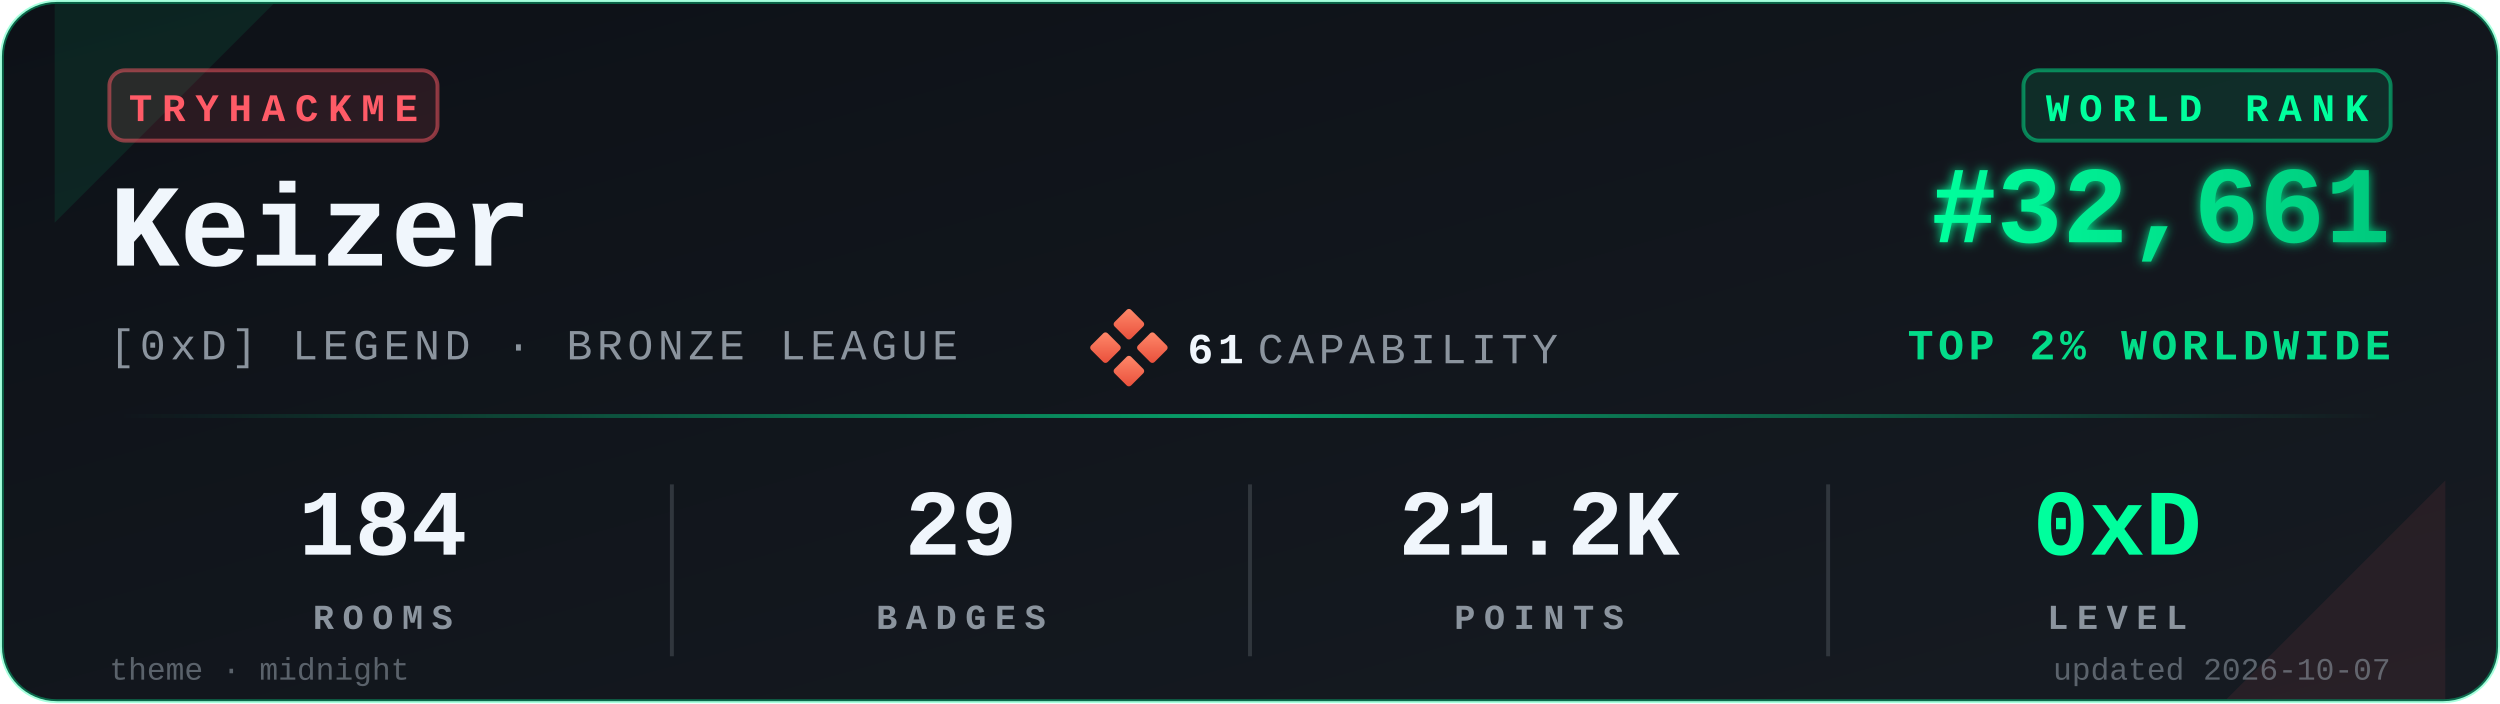
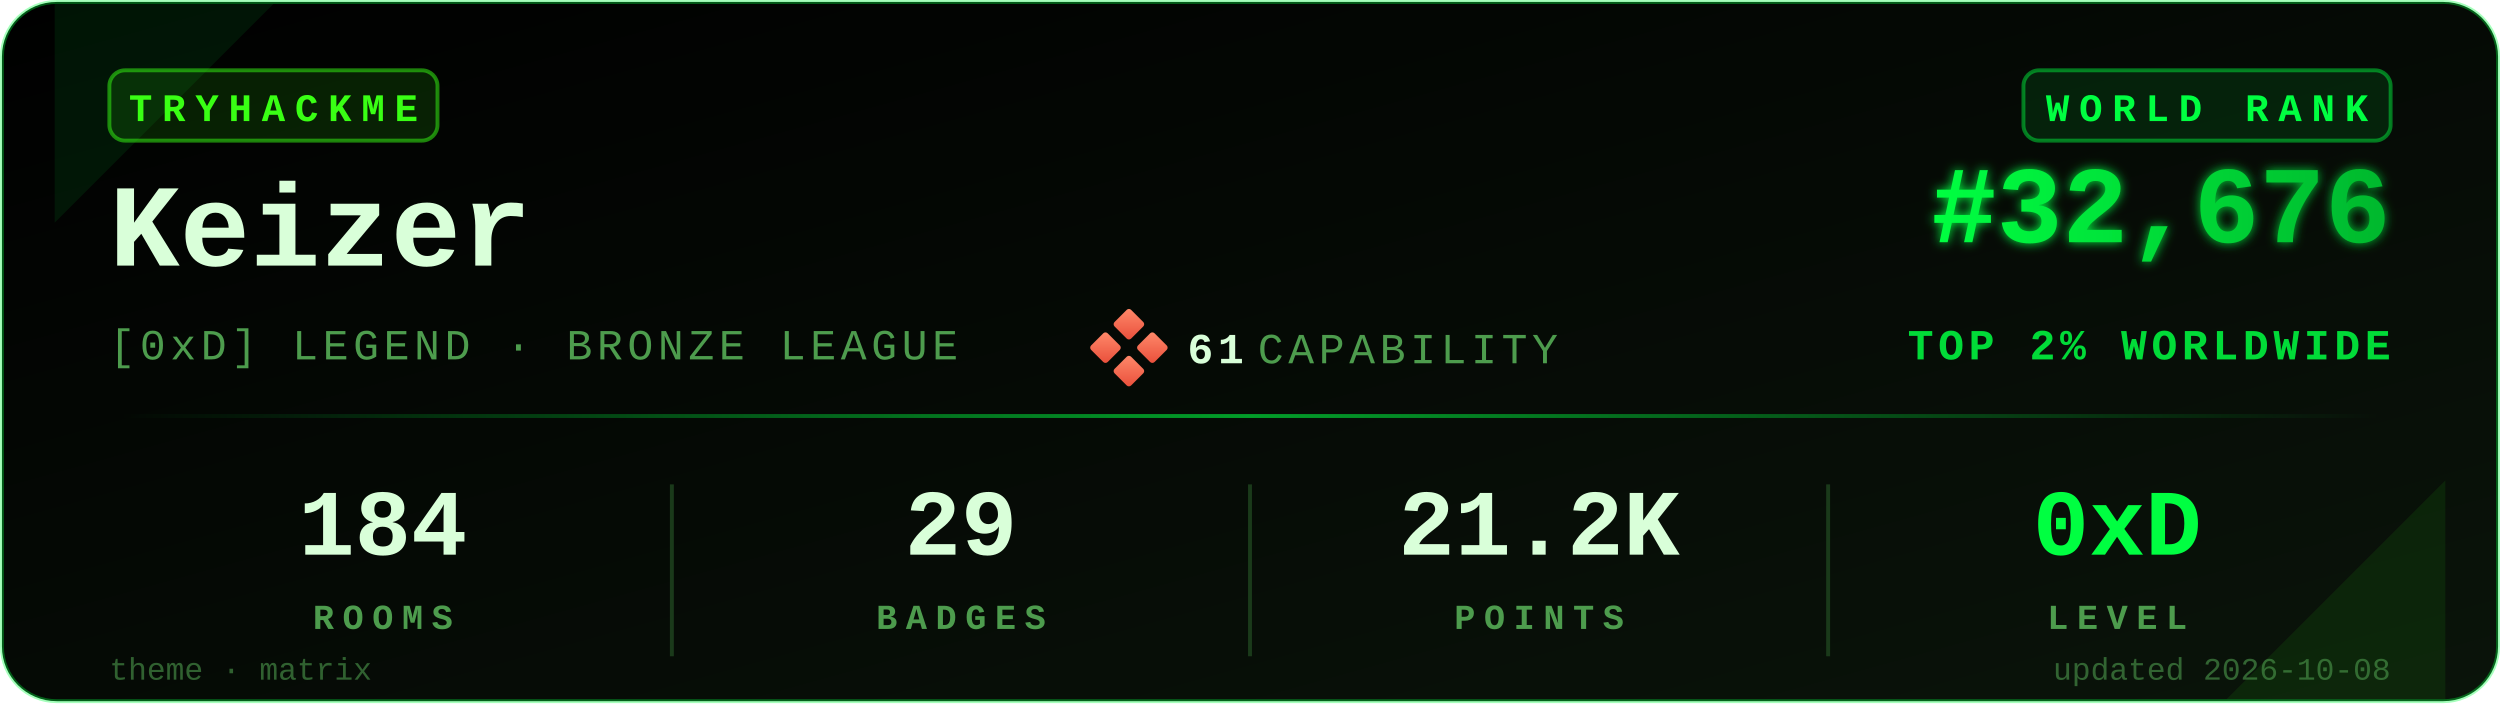
<svg xmlns="http://www.w3.org/2000/svg" viewBox="0 0 640 180" width="640" height="180" role="img" aria-label="TryHackMe stats for Keizer">
  <defs>
    <linearGradient id="bgGrad" x1="0" y1="0" x2="1" y2="1">
-       <stop offset="0%" stop-color="#0d1117" />
-       <stop offset="100%" stop-color="#161b22" />
+       <stop offset="0%" stop-color="#000000" />
+       <stop offset="100%" stop-color="#0a140a" />
    </linearGradient>
    <linearGradient id="rankGrad" x1="0" y1="0" x2="1" y2="0">
-       <stop offset="0%" stop-color="#00FF9D" />
-       <stop offset="100%" stop-color="#00C97D" />
+       <stop offset="0%" stop-color="#00FF41" />
+       <stop offset="100%" stop-color="#00B82E" />
    </linearGradient>
    <linearGradient id="accentGrad" x1="0" y1="0" x2="1" y2="0">
-       <stop offset="0%" stop-color="#00FF9D" stop-opacity="0" />
-       <stop offset="50%" stop-color="#00FF9D" stop-opacity="0.6" />
-       <stop offset="100%" stop-color="#00FF9D" stop-opacity="0" />
+       <stop offset="0%" stop-color="#00FF41" stop-opacity="0" />
+       <stop offset="50%" stop-color="#00FF41" stop-opacity="0.6" />
+       <stop offset="100%" stop-color="#00FF41" stop-opacity="0" />
    </linearGradient>
    <linearGradient id="capGrad" x1="0" y1="0" x2="1" y2="1">
      <stop offset="0%" stop-color="#ff8a6b" />
      <stop offset="100%" stop-color="#e94e3a" />
    </linearGradient>
    <filter id="glow" x="-20%" y="-20%" width="140%" height="140%">
      <feGaussianBlur stdDeviation="1.4" result="b" />
      <feMerge>
        <feMergeNode in="b" />
        <feMergeNode in="SourceGraphic" />
      </feMerge>
    </filter>
  </defs>
-   <rect x="0.5" y="0.5" width="639" height="179" rx="14" ry="14" fill="url(#bgGrad)" stroke="#00FF9D" stroke-opacity="0.35" stroke-width="1" />
-   <path d="M 14,1 L 70,1 L 14,57 Z" fill="#00FF9D" opacity="0.08" />
-   <path d="M 626,179 L 570,179 L 626,123 Z" fill="#FF5B67" opacity="0.08" />
+   <rect x="0.5" y="0.5" width="639" height="179" rx="14" ry="14" fill="url(#bgGrad)" stroke="#00FF41" stroke-opacity="0.35" stroke-width="1" />
+   <path d="M 14,1 L 70,1 L 14,57 Z" fill="#00FF41" opacity="0.08" />
+   <path d="M 626,179 L 570,179 L 626,123 Z" fill="#39FF14" opacity="0.08" />
  <g transform="translate(28,18)">
-     <rect x="0" y="0" width="84" height="18" rx="4" ry="4" fill="#FF5B67" fill-opacity="0.12" stroke="#FF5B67" stroke-opacity="0.5" />
-     <text x="42" y="13" fill="#FF5B67" font-family="ui-monospace,'SF Mono','Menlo','Cascadia Code','Consolas','Liberation Mono',monospace" font-size="10" font-weight="700" letter-spacing="2.5" text-anchor="middle">TRYHACKME</text>
+     <rect x="0" y="0" width="84" height="18" rx="4" ry="4" fill="#39FF14" fill-opacity="0.12" stroke="#39FF14" stroke-opacity="0.5" />
+     <text x="42" y="13" fill="#39FF14" font-family="ui-monospace,'SF Mono','Menlo','Cascadia Code','Consolas','Liberation Mono',monospace" font-size="10" font-weight="700" letter-spacing="2.5" text-anchor="middle">TRYHACKME</text>
  </g>
-   <text x="28" y="68" fill="#f0f6fc" font-family="ui-monospace,'SF Mono','Menlo','Cascadia Code','Consolas','Liberation Mono',monospace" font-size="30" font-weight="700">Keizer</text>
-   <text x="28" y="92" fill="#8b949e" font-family="ui-monospace,'SF Mono','Menlo','Cascadia Code','Consolas','Liberation Mono',monospace" font-size="11" font-weight="500" letter-spacing="1.2">[0xD] LEGEND · BRONZE LEAGUE</text>
+   <text x="28" y="68" fill="#D9FFD9" font-family="ui-monospace,'SF Mono','Menlo','Cascadia Code','Consolas','Liberation Mono',monospace" font-size="30" font-weight="700">Keizer</text>
+   <text x="28" y="92" fill="#4D9C4D" font-family="ui-monospace,'SF Mono','Menlo','Cascadia Code','Consolas','Liberation Mono',monospace" font-size="11" font-weight="500" letter-spacing="1.2">[0xD] LEGEND · BRONZE LEAGUE</text>
  <g transform="translate(280,80)">
    <rect x="6" y="0" width="6" height="6" rx="0.8" fill="url(#capGrad)" transform="rotate(45 9 3)" />
    <rect x="0" y="6" width="6" height="6" rx="0.8" fill="url(#capGrad)" transform="rotate(45 3 9)" />
    <rect x="12" y="6" width="6" height="6" rx="0.8" fill="url(#capGrad)" transform="rotate(45 15 9)" />
    <rect x="6" y="12" width="6" height="6" rx="0.8" fill="url(#capGrad)" transform="rotate(45 9 15)" />
-     <text x="24" y="13" fill="#f0f6fc" font-family="ui-monospace,'SF Mono','Menlo','Cascadia Code','Consolas','Liberation Mono',monospace" font-size="11" font-weight="700" letter-spacing="1.2">61</text>
-     <text x="42" y="13" fill="#8b949e" font-family="ui-monospace,'SF Mono','Menlo','Cascadia Code','Consolas','Liberation Mono',monospace" font-size="11" font-weight="500" letter-spacing="1.2">CAPABILITY</text>
+     <text x="24" y="13" fill="#D9FFD9" font-family="ui-monospace,'SF Mono','Menlo','Cascadia Code','Consolas','Liberation Mono',monospace" font-size="11" font-weight="700" letter-spacing="1.2">61</text>
+     <text x="42" y="13" fill="#4D9C4D" font-family="ui-monospace,'SF Mono','Menlo','Cascadia Code','Consolas','Liberation Mono',monospace" font-size="11" font-weight="500" letter-spacing="1.2">CAPABILITY</text>
  </g>
  <g transform="translate(612,18)">
-     <rect x="-94" y="0" width="94" height="18" rx="4" ry="4" fill="#00FF9D" fill-opacity="0.10" stroke="#00FF9D" stroke-opacity="0.45" />
-     <text x="-47" y="13" fill="#00FF9D" font-family="ui-monospace,'SF Mono','Menlo','Cascadia Code','Consolas','Liberation Mono',monospace" font-size="10" font-weight="700" letter-spacing="2.5" text-anchor="middle">WORLD RANK</text>
+     <rect x="-94" y="0" width="94" height="18" rx="4" ry="4" fill="#00FF41" fill-opacity="0.10" stroke="#00FF41" stroke-opacity="0.45" />
+     <text x="-47" y="13" fill="#00FF41" font-family="ui-monospace,'SF Mono','Menlo','Cascadia Code','Consolas','Liberation Mono',monospace" font-size="10" font-weight="700" letter-spacing="2.5" text-anchor="middle">WORLD RANK</text>
  </g>
-   <text x="612" y="62" fill="url(#rankGrad)" font-family="ui-monospace,'SF Mono','Menlo','Cascadia Code','Consolas','Liberation Mono',monospace" font-size="28" font-weight="700" text-anchor="end" filter="url(#glow)">#32,661</text>
-   <text x="612" y="92" fill="#00FF9D" fill-opacity="0.85" font-family="ui-monospace,'SF Mono','Menlo','Cascadia Code','Consolas','Liberation Mono',monospace" font-size="11" font-weight="600" letter-spacing="1.2" text-anchor="end">TOP 2% WORLDWIDE</text>
+   <text x="612" y="62" fill="url(#rankGrad)" font-family="ui-monospace,'SF Mono','Menlo','Cascadia Code','Consolas','Liberation Mono',monospace" font-size="28" font-weight="700" text-anchor="end" filter="url(#glow)">#32,676</text>
+   <text x="612" y="92" fill="#00FF41" fill-opacity="0.85" font-family="ui-monospace,'SF Mono','Menlo','Cascadia Code','Consolas','Liberation Mono',monospace" font-size="11" font-weight="600" letter-spacing="1.2" text-anchor="end">TOP 2% WORLDWIDE</text>
  <rect x="28" y="106" width="584" height="1" fill="url(#accentGrad)" />
  <g font-family="ui-monospace,'SF Mono','Menlo','Cascadia Code','Consolas','Liberation Mono',monospace" text-anchor="middle">
-     <text x="98" y="142" fill="#f0f6fc" font-size="24" font-weight="700">184</text>
-     <text x="98" y="161" fill="#8b949e" font-size="9" font-weight="600" letter-spacing="2.2">ROOMS</text>
-     <text x="246" y="142" fill="#f0f6fc" font-size="24" font-weight="700">29</text>
-     <text x="246" y="161" fill="#8b949e" font-size="9" font-weight="600" letter-spacing="2.2">BADGES</text>
-     <text x="394" y="142" fill="#f0f6fc" font-size="24" font-weight="700">21.2K</text>
-     <text x="394" y="161" fill="#8b949e" font-size="9" font-weight="600" letter-spacing="2.2">POINTS</text>
-     <text x="542" y="142" fill="#00FF9D" font-size="24" font-weight="700">0xD</text>
-     <text x="542" y="161" fill="#8b949e" font-size="9" font-weight="600" letter-spacing="2.2">LEVEL</text>
+     <text x="98" y="142" fill="#D9FFD9" font-size="24" font-weight="700">184</text>
+     <text x="98" y="161" fill="#4D9C4D" font-size="9" font-weight="600" letter-spacing="2.2">ROOMS</text>
+     <text x="246" y="142" fill="#D9FFD9" font-size="24" font-weight="700">29</text>
+     <text x="246" y="161" fill="#4D9C4D" font-size="9" font-weight="600" letter-spacing="2.2">BADGES</text>
+     <text x="394" y="142" fill="#D9FFD9" font-size="24" font-weight="700">21.2K</text>
+     <text x="394" y="161" fill="#4D9C4D" font-size="9" font-weight="600" letter-spacing="2.2">POINTS</text>
+     <text x="542" y="142" fill="#00FF41" font-size="24" font-weight="700">0xD</text>
+     <text x="542" y="161" fill="#4D9C4D" font-size="9" font-weight="600" letter-spacing="2.2">LEVEL</text>
  </g>
-   <line x1="172" y1="124" x2="172" y2="168" stroke="#30363d" stroke-width="1" />
-   <line x1="320" y1="124" x2="320" y2="168" stroke="#30363d" stroke-width="1" />
-   <line x1="468" y1="124" x2="468" y2="168" stroke="#30363d" stroke-width="1" />
-   <text x="28" y="174" fill="#8b949e" fill-opacity="0.6" font-family="ui-monospace,'SF Mono','Menlo','Cascadia Code','Consolas','Liberation Mono',monospace" font-size="8" font-weight="500">theme · midnight</text>
-   <text x="612" y="174" fill="#8b949e" fill-opacity="0.6" font-family="ui-monospace,'SF Mono','Menlo','Cascadia Code','Consolas','Liberation Mono',monospace" font-size="8" font-weight="500" text-anchor="end">updated 2026-10-07</text>
+   <line x1="172" y1="124" x2="172" y2="168" stroke="#1a3a1a" stroke-width="1" />
+   <line x1="320" y1="124" x2="320" y2="168" stroke="#1a3a1a" stroke-width="1" />
+   <line x1="468" y1="124" x2="468" y2="168" stroke="#1a3a1a" stroke-width="1" />
+   <text x="28" y="174" fill="#4D9C4D" fill-opacity="0.6" font-family="ui-monospace,'SF Mono','Menlo','Cascadia Code','Consolas','Liberation Mono',monospace" font-size="8" font-weight="500">theme · matrix</text>
+   <text x="612" y="174" fill="#4D9C4D" fill-opacity="0.6" font-family="ui-monospace,'SF Mono','Menlo','Cascadia Code','Consolas','Liberation Mono',monospace" font-size="8" font-weight="500" text-anchor="end">updated 2026-10-08</text>
</svg>
